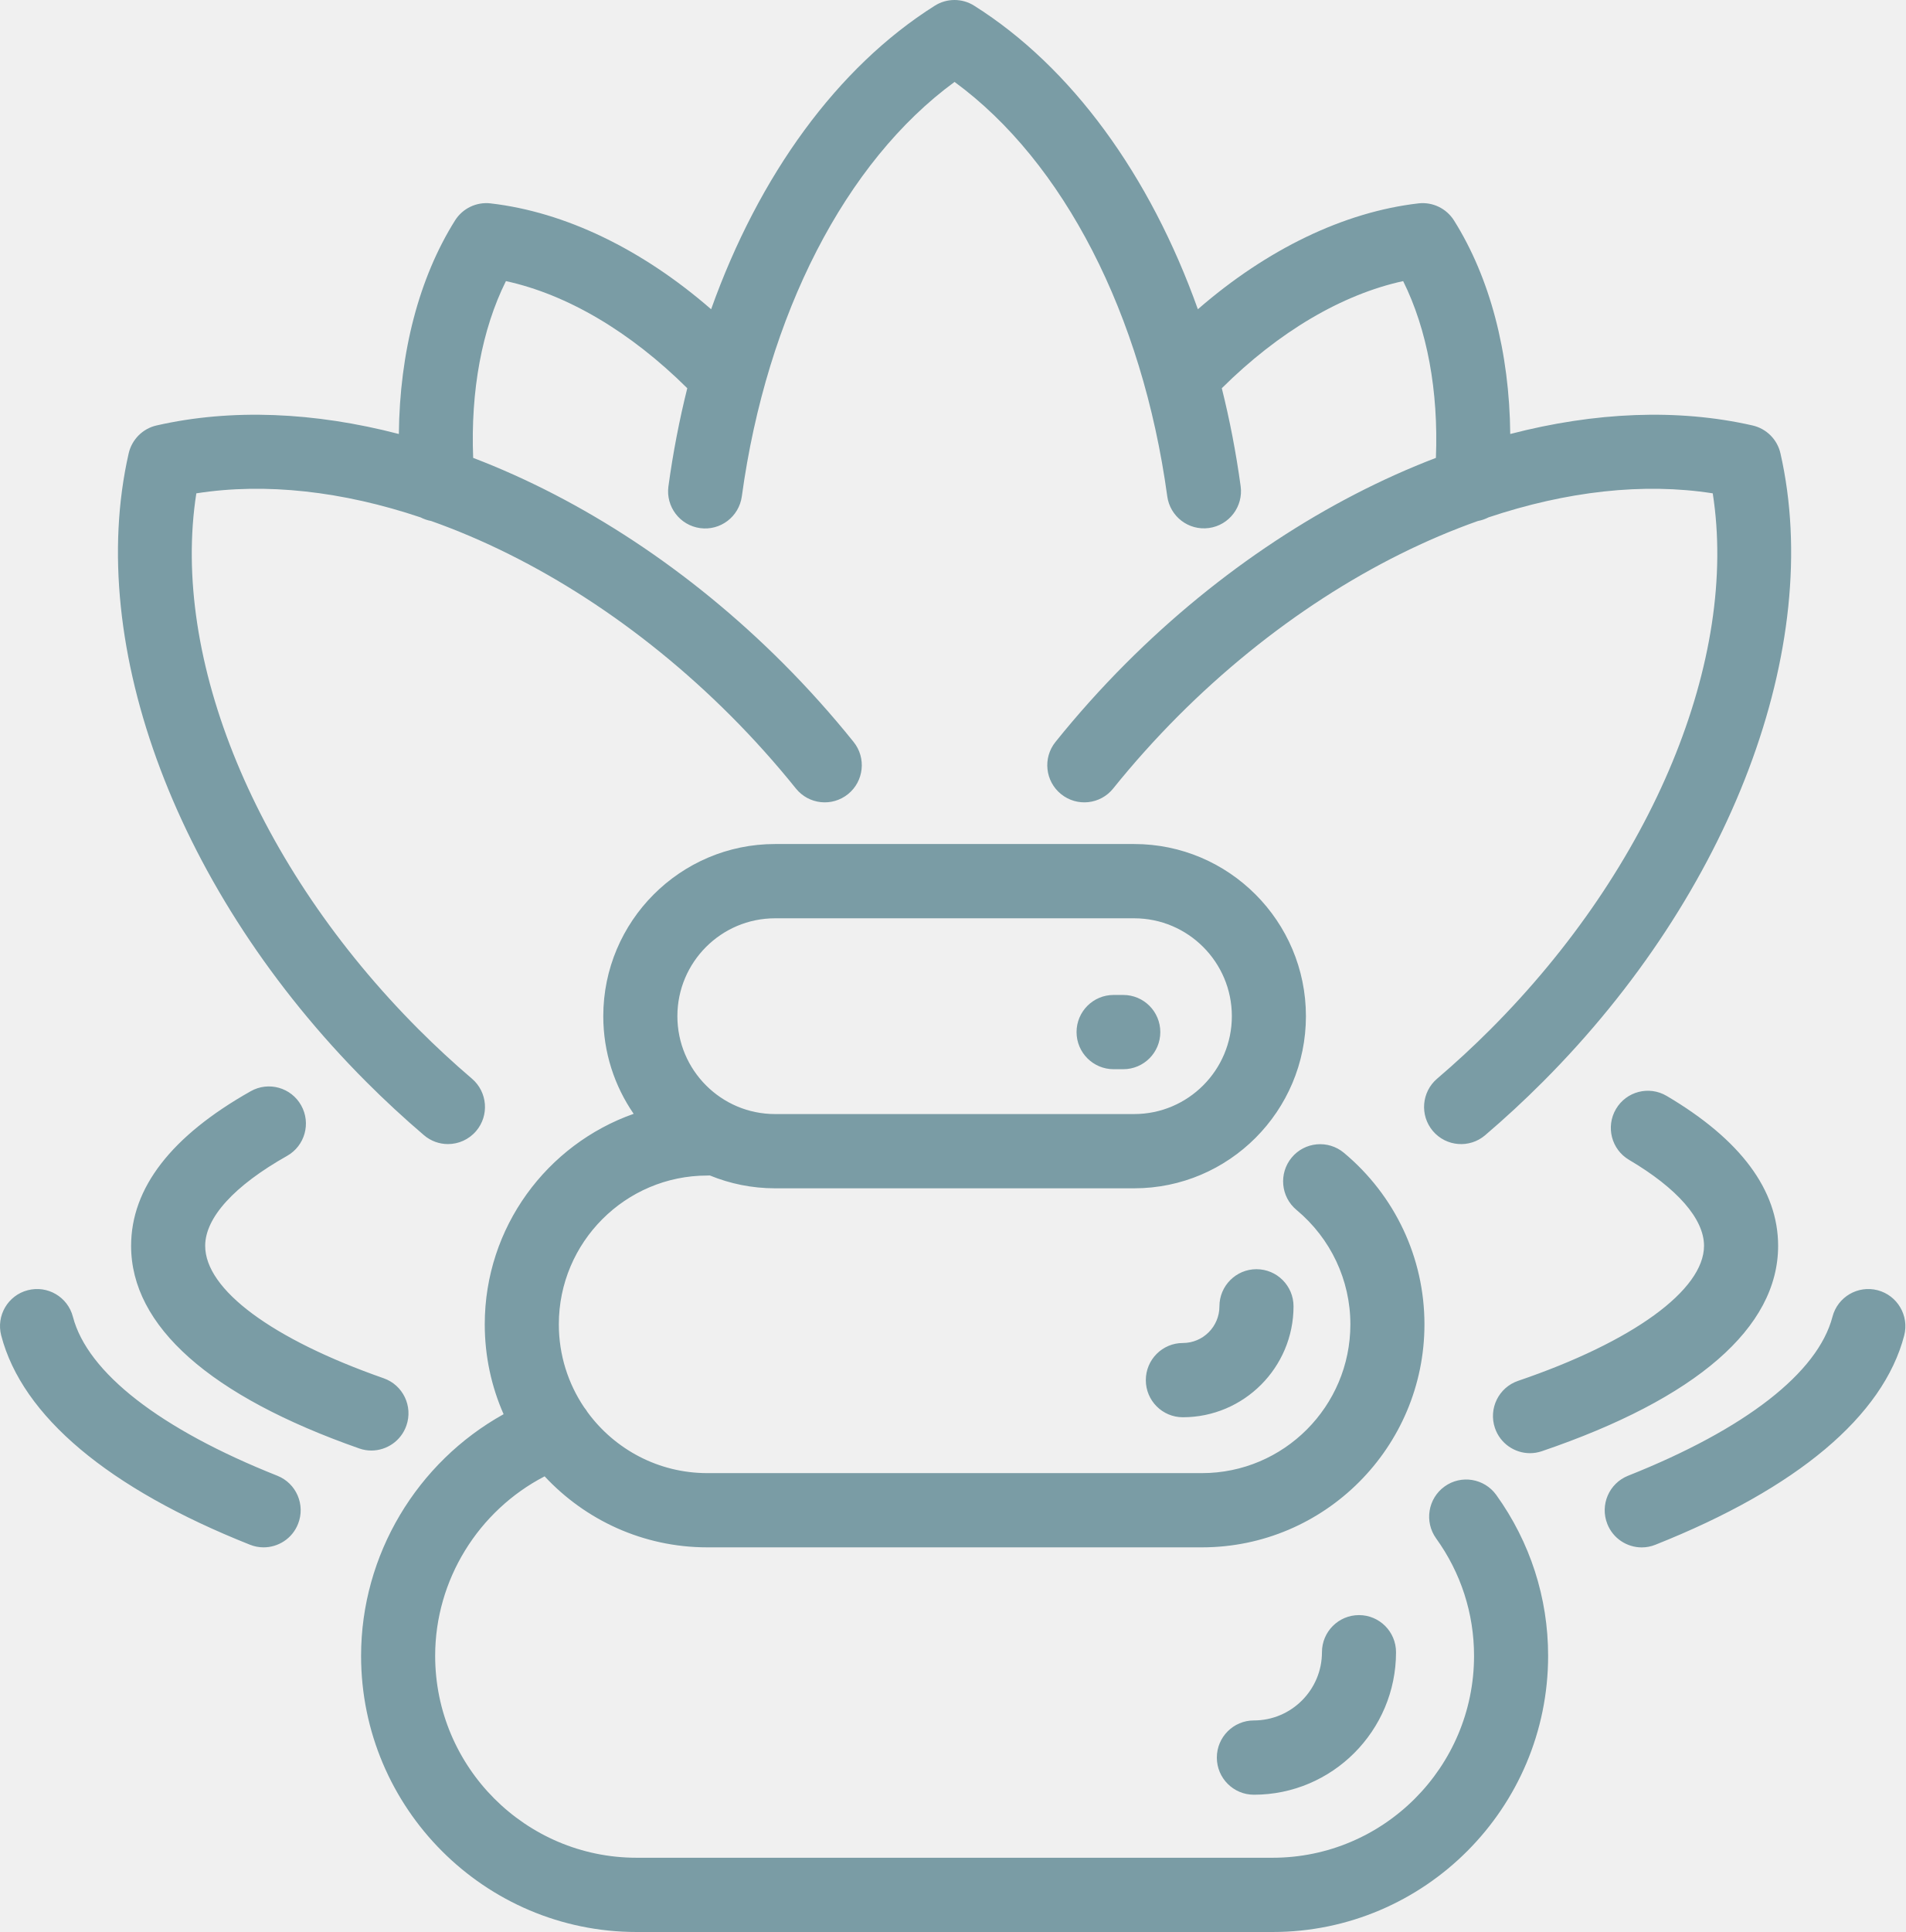
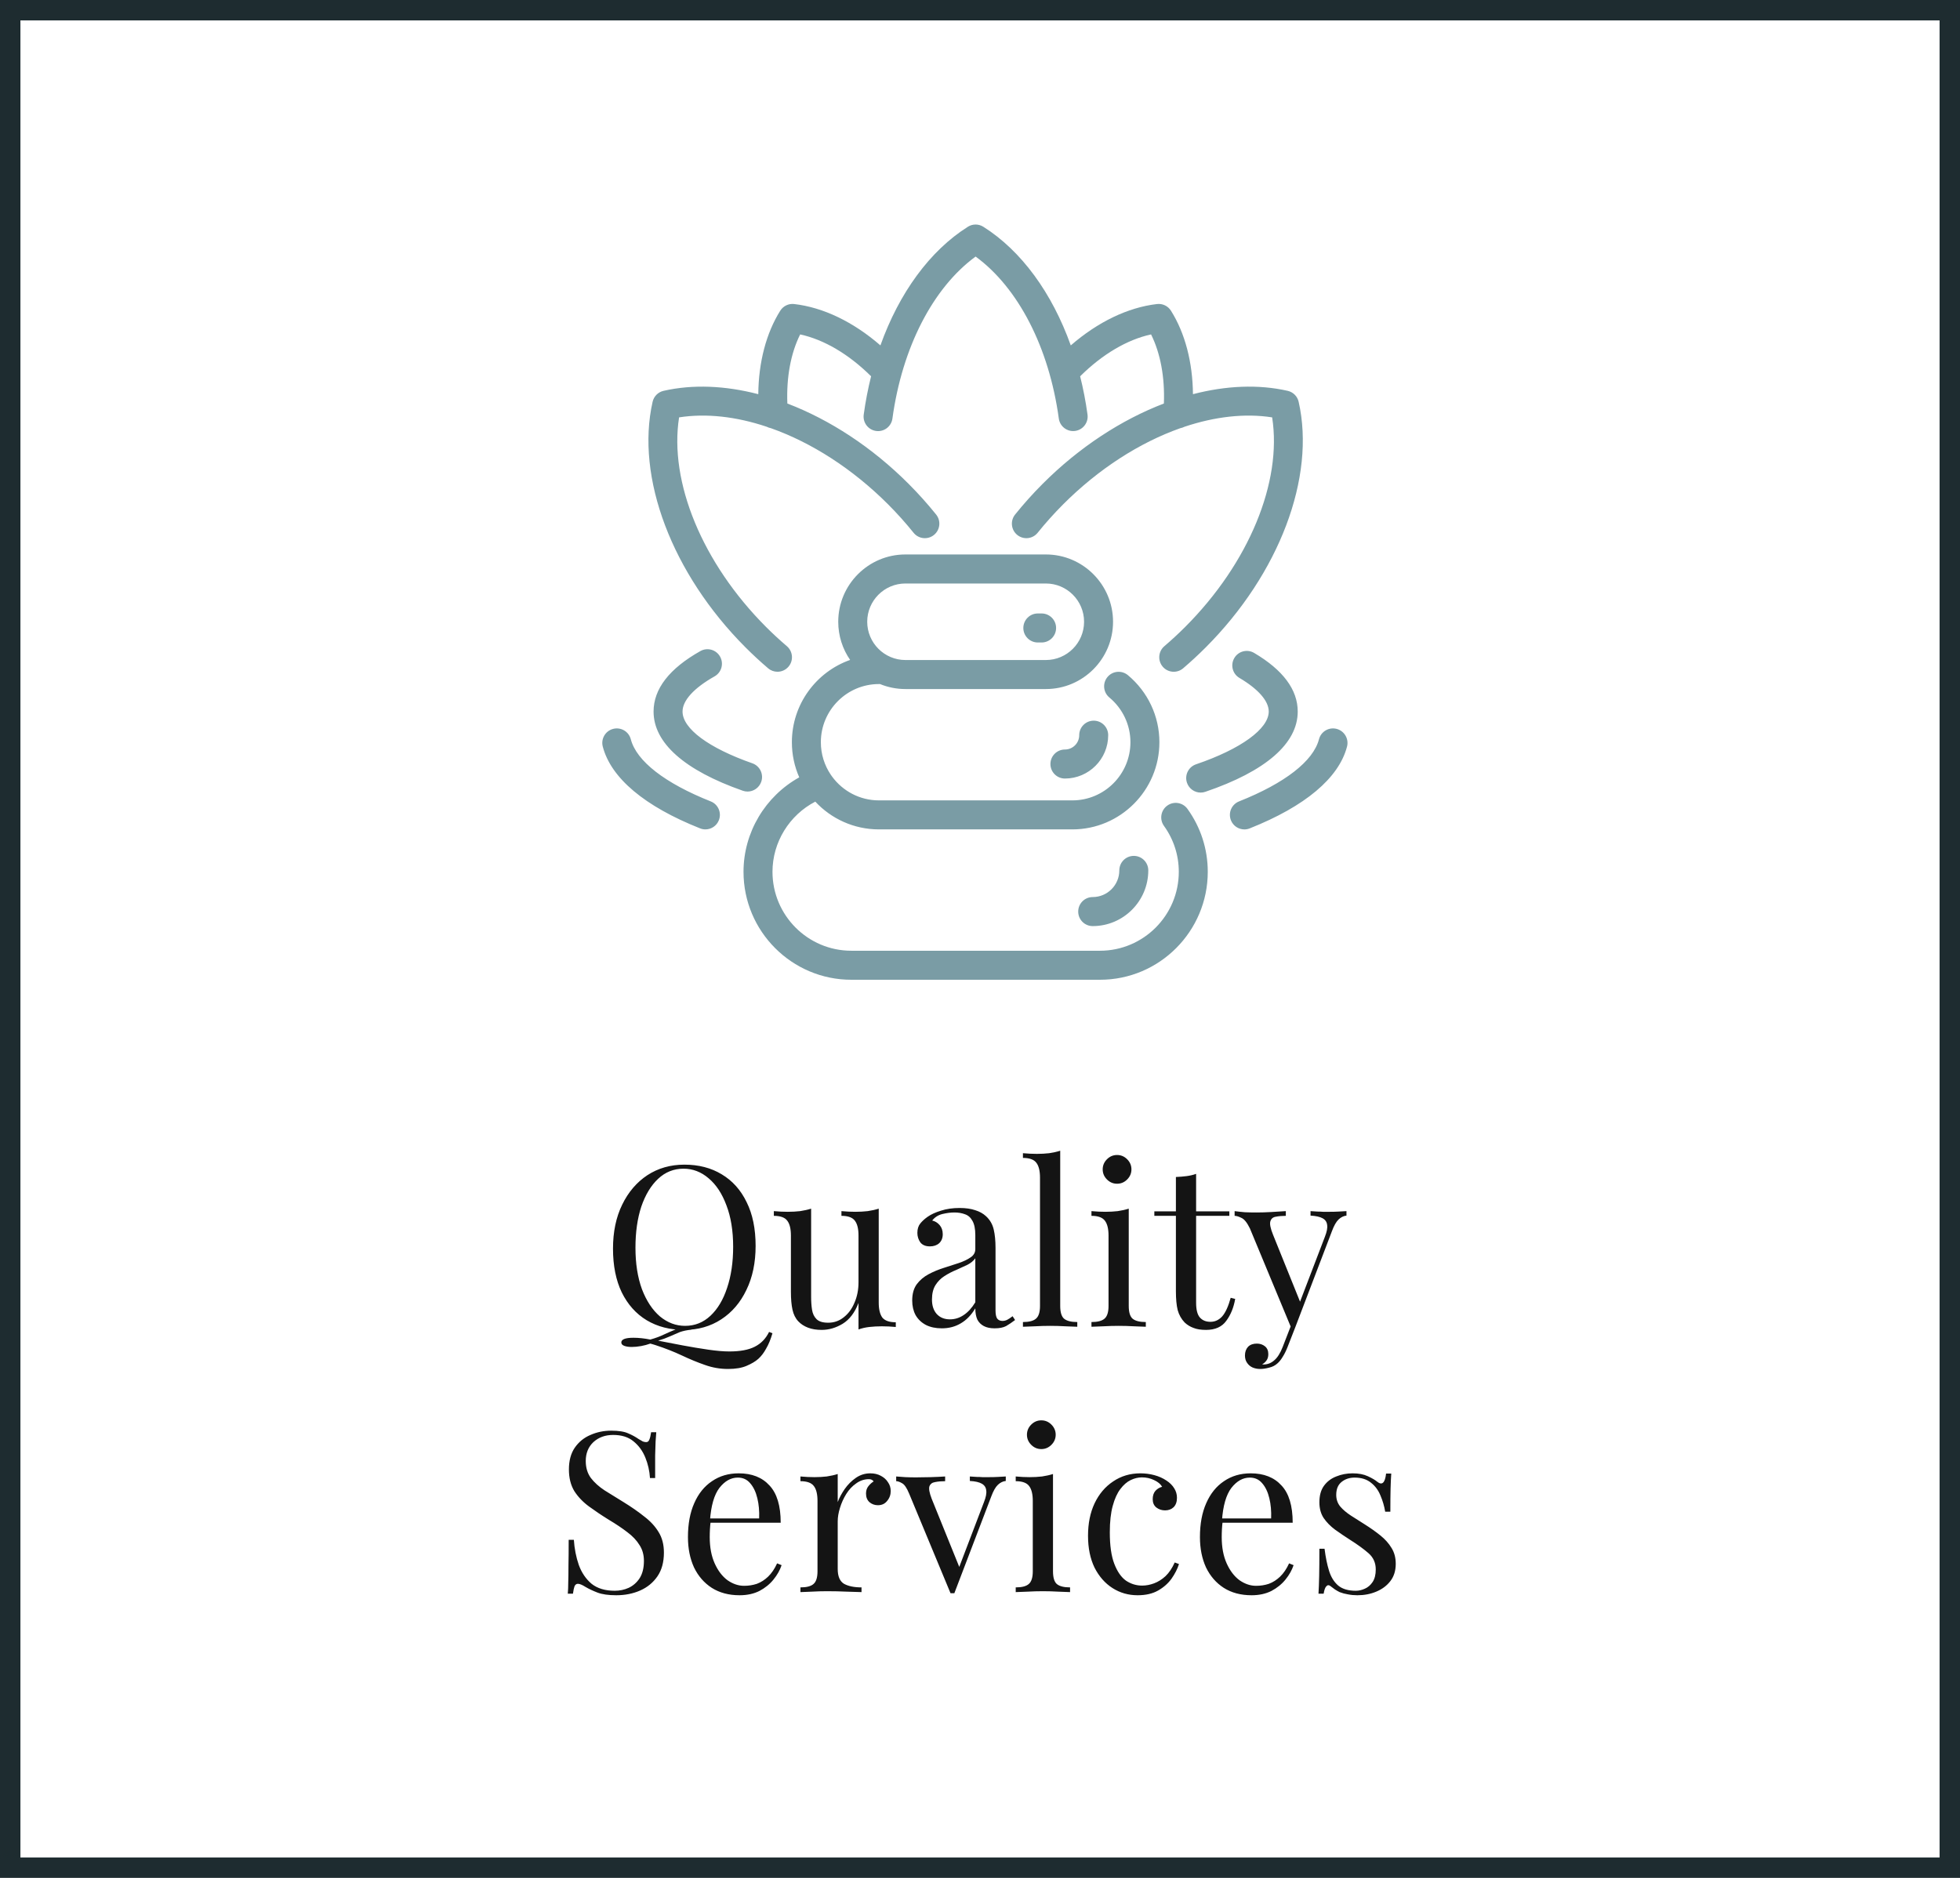
- <svg xmlns="http://www.w3.org/2000/svg" width="73" height="74" viewBox="0 0 73 74" fill="none">
-   <path d="M11.419 58.369C11.2 58.927 10.665 59.267 10.1 59.267C9.926 59.267 9.748 59.235 9.576 59.166C4.146 57.009 0.852 54.238 0.047 51.154C-0.152 50.395 0.302 49.616 1.061 49.419C1.821 49.221 2.596 49.675 2.793 50.435C3.352 52.576 6.133 54.739 10.625 56.524C11.352 56.812 11.709 57.639 11.419 58.369ZM16.243 43.481C16.511 43.709 16.837 43.821 17.162 43.821C17.563 43.821 17.962 43.65 18.242 43.321C18.751 42.724 18.678 41.826 18.082 41.316C17.378 40.715 16.69 40.079 16.035 39.423C9.798 33.173 6.532 25.228 7.522 18.896C10.183 18.479 13.128 18.816 16.111 19.816C16.238 19.881 16.376 19.929 16.52 19.956C20.491 21.364 24.515 23.929 28.006 27.427C28.884 28.307 29.721 29.242 30.493 30.202C30.984 30.814 31.878 30.91 32.489 30.417C33.099 29.925 33.195 29.029 32.703 28.418C31.868 27.378 30.963 26.368 30.012 25.415C26.425 21.821 22.288 19.128 18.128 17.538C18.027 14.966 18.462 12.618 19.383 10.767C21.726 11.277 24.151 12.707 26.331 14.87C26.028 16.084 25.785 17.339 25.609 18.626C25.503 19.405 26.046 20.121 26.823 20.228C27.6 20.334 28.314 19.791 28.421 19.012C29.375 12.044 32.395 6.193 36.571 3.138C40.746 6.193 43.766 12.042 44.72 19.008C44.826 19.787 45.541 20.331 46.318 20.224C47.095 20.118 47.638 19.399 47.532 18.623C47.356 17.336 47.113 16.082 46.81 14.87C48.99 12.707 51.417 11.277 53.758 10.767C54.677 12.618 55.114 14.966 55.013 17.538C50.852 19.129 46.716 21.822 43.129 25.415C42.178 26.368 41.273 27.378 40.438 28.418C39.946 29.029 40.042 29.925 40.652 30.417C41.263 30.91 42.157 30.814 42.648 30.202C43.42 29.242 44.257 28.309 45.135 27.427C48.626 23.929 52.648 21.362 56.62 19.956C56.765 19.929 56.904 19.881 57.029 19.816C60.013 18.818 62.958 18.479 65.619 18.896C66.609 25.23 63.343 33.175 57.106 39.423C56.451 40.079 55.763 40.715 55.059 41.316C54.462 41.825 54.39 42.722 54.897 43.321C55.404 43.919 56.3 43.992 56.898 43.483C57.659 42.834 58.404 42.145 59.112 41.435C66.321 34.213 69.892 24.764 68.214 17.368C68.094 16.834 67.678 16.418 67.144 16.296C64.276 15.642 61.099 15.782 57.861 16.623C57.831 13.491 57.086 10.639 55.706 8.444C55.415 7.982 54.885 7.727 54.342 7.79C51.491 8.12 48.543 9.542 45.893 11.845C44.06 6.712 41.057 2.572 37.324 0.219C36.863 -0.073 36.274 -0.073 35.813 0.219C32.081 2.572 29.077 6.712 27.245 11.845C24.595 9.542 21.65 8.12 18.796 7.79C18.253 7.727 17.724 7.982 17.433 8.444C16.055 10.639 15.312 13.491 15.281 16.623C12.046 15.782 8.867 15.642 5.998 16.296C5.466 16.417 5.051 16.834 4.929 17.368C3.249 24.764 6.821 34.211 14.031 41.435C14.737 42.143 15.482 42.831 16.243 43.481ZM15.57 54.602C15.829 53.861 15.439 53.05 14.7 52.791C10.417 51.291 7.861 49.394 7.861 47.719C7.861 46.637 8.975 45.414 10.997 44.274C11.68 43.89 11.923 43.023 11.538 42.338C11.155 41.654 10.289 41.41 9.606 41.796C6.564 43.51 5.023 45.502 5.023 47.721C5.023 50.793 8.045 53.474 13.763 55.479C13.917 55.534 14.075 55.559 14.231 55.559C14.818 55.557 15.367 55.189 15.57 54.602ZM58.161 52.89C57.42 53.143 57.022 53.95 57.274 54.695C57.475 55.287 58.026 55.66 58.617 55.66C58.768 55.66 58.922 55.635 59.073 55.584C64.993 53.569 68.124 50.85 68.124 47.719C68.124 45.581 66.687 43.648 63.854 41.976C63.178 41.577 62.309 41.801 61.911 42.479C61.514 43.156 61.737 44.027 62.413 44.425C64.265 45.519 65.285 46.688 65.285 47.717C65.284 49.413 62.555 51.395 58.161 52.89ZM50.647 63.284C50.647 64.724 49.478 65.897 48.039 65.897C47.255 65.897 46.62 66.534 46.62 67.32C46.62 68.105 47.255 68.742 48.039 68.742C51.042 68.742 53.485 66.294 53.485 63.284C53.485 62.499 52.85 61.862 52.066 61.862C51.282 61.862 50.647 62.499 50.647 63.284ZM71.938 49.419C71.18 49.221 70.403 49.675 70.206 50.435C69.647 52.578 66.868 54.739 62.376 56.524C61.647 56.814 61.291 57.64 61.58 58.371C61.8 58.929 62.335 59.269 62.899 59.269C63.073 59.269 63.251 59.237 63.423 59.167C68.853 57.009 72.149 54.238 72.954 51.154C73.151 50.395 72.695 49.618 71.938 49.419ZM46.719 50.035C46.719 50.811 46.091 51.44 45.318 51.44C44.534 51.44 43.899 52.076 43.899 52.862C43.899 53.648 44.534 54.284 45.318 54.284C47.656 54.284 49.558 52.378 49.558 50.035C49.558 49.25 48.922 48.613 48.138 48.613C47.354 48.613 46.719 49.252 46.719 50.035ZM42.664 40.953H43.035C43.819 40.953 44.454 40.317 44.454 39.531C44.454 38.746 43.819 38.109 43.035 38.109H42.664C41.88 38.109 41.245 38.746 41.245 39.531C41.245 40.317 41.882 40.953 42.664 40.953ZM57.324 57.258C58.624 59.066 59.312 61.197 59.312 63.421C59.312 69.254 54.578 74 48.756 74H24.391C18.57 74 13.834 69.255 13.834 63.423C13.834 59.553 15.973 56.012 19.294 54.167C18.829 53.114 18.572 51.948 18.572 50.725C18.572 47.005 20.958 43.831 24.277 42.662C23.544 41.599 23.113 40.31 23.113 38.922C23.113 35.286 26.065 32.328 29.693 32.328H43.453C47.081 32.328 50.033 35.286 50.033 38.922C50.033 42.557 47.081 45.515 43.453 45.515H29.693C28.809 45.515 27.967 45.339 27.195 45.023C27.163 45.024 27.13 45.026 27.098 45.026C23.961 45.026 21.41 47.582 21.41 50.725C21.41 51.9 21.767 52.995 22.379 53.904C22.427 53.962 22.471 54.025 22.51 54.09C23.546 55.504 25.217 56.424 27.098 56.424H46.049C49.185 56.424 51.736 53.868 51.736 50.725C51.736 49.033 50.984 47.435 49.671 46.342C49.068 45.84 48.986 44.943 49.487 44.338C49.987 43.734 50.883 43.652 51.486 44.153C53.448 45.789 54.574 48.183 54.574 50.724C54.574 55.434 50.75 59.267 46.049 59.267H27.098C24.641 59.267 22.423 58.22 20.866 56.547C18.324 57.864 16.672 60.517 16.672 63.421C16.672 67.686 20.135 71.156 24.391 71.156H48.756C53.011 71.156 56.474 67.686 56.474 63.423C56.474 61.8 55.972 60.245 55.021 58.924C54.564 58.287 54.707 57.398 55.342 56.938C55.977 56.478 56.864 56.622 57.324 57.258ZM25.952 38.922C25.952 40.989 27.63 42.671 29.693 42.671H43.453C45.517 42.671 47.195 40.989 47.195 38.922C47.195 36.854 45.517 35.173 43.453 35.173H29.693C27.63 35.173 25.952 36.854 25.952 38.922Z" fill="#7A9CA5" />
+ <svg xmlns="http://www.w3.org/2000/svg" width="192" height="184" viewBox="0 0 192 184" fill="none">
+   <path d="M1 1H191V183H1V1Z" fill="white" stroke="#1E2C30" stroke-width="2" />
+   <path d="M75.339 130.506L75.669 130.638C75.493 131.239 75.287 131.738 75.053 132.134C74.833 132.545 74.576 132.882 74.283 133.146C74.004 133.395 73.623 133.623 73.139 133.828C72.669 134.033 72.061 134.136 71.313 134.136C70.535 134.136 69.78 134.004 69.047 133.74C68.328 133.491 67.58 133.183 66.803 132.816C66.025 132.449 65.168 132.112 64.229 131.804C64.126 131.775 64.031 131.745 63.943 131.716C63.855 131.687 63.774 131.665 63.701 131.65C63.422 131.753 63.121 131.833 62.799 131.892C62.476 131.951 62.168 131.98 61.875 131.98C61.581 131.98 61.34 131.943 61.149 131.87C60.958 131.797 60.863 131.687 60.863 131.54C60.863 131.232 61.259 131.078 62.051 131.078C62.564 131.078 63.114 131.137 63.701 131.254C64.229 131.107 64.683 130.939 65.065 130.748C65.446 130.572 65.835 130.403 66.231 130.242C66.641 130.081 67.133 129.978 67.705 129.934L67.727 130.286C67.287 130.33 66.906 130.411 66.583 130.528C66.26 130.66 65.938 130.799 65.615 130.946C65.292 131.093 64.911 131.232 64.471 131.364C65.204 131.511 66.004 131.665 66.869 131.826C67.734 131.987 68.57 132.127 69.377 132.244C70.183 132.361 70.873 132.42 71.445 132.42C72.501 132.42 73.329 132.266 73.931 131.958C74.547 131.65 75.016 131.166 75.339 130.506ZM67.045 114.116C68.438 114.116 69.656 114.431 70.697 115.062C71.753 115.693 72.567 116.602 73.139 117.79C73.725 118.963 74.019 120.393 74.019 122.08C74.019 123.723 73.718 125.16 73.117 126.392C72.53 127.624 71.709 128.585 70.653 129.274C69.597 129.963 68.387 130.308 67.023 130.308C65.629 130.308 64.405 129.993 63.349 129.362C62.307 128.731 61.493 127.822 60.907 126.634C60.335 125.446 60.049 124.016 60.049 122.344C60.049 120.701 60.349 119.264 60.951 118.032C61.552 116.8 62.373 115.839 63.415 115.15C64.471 114.461 65.681 114.116 67.045 114.116ZM66.957 114.512C66.004 114.512 65.175 114.842 64.471 115.502C63.767 116.162 63.217 117.071 62.821 118.23C62.44 119.389 62.249 120.731 62.249 122.256C62.249 123.811 62.462 125.167 62.887 126.326C63.327 127.47 63.913 128.357 64.647 128.988C65.395 129.604 66.216 129.912 67.111 129.912C68.064 129.912 68.893 129.582 69.597 128.922C70.301 128.262 70.844 127.353 71.225 126.194C71.621 125.021 71.819 123.679 71.819 122.168C71.819 120.599 71.599 119.242 71.159 118.098C70.734 116.954 70.154 116.074 69.421 115.458C68.688 114.827 67.866 114.512 66.957 114.512ZM86.079 118.428V127.624C86.079 128.284 86.197 128.775 86.431 129.098C86.681 129.406 87.121 129.56 87.751 129.56V130.022C87.297 129.978 86.842 129.956 86.387 129.956C85.962 129.956 85.551 129.978 85.155 130.022C84.774 130.066 84.422 130.147 84.099 130.264V127.668C83.733 128.621 83.212 129.303 82.537 129.714C81.877 130.11 81.195 130.308 80.491 130.308C79.978 130.308 79.531 130.235 79.149 130.088C78.768 129.941 78.453 129.736 78.203 129.472C77.925 129.179 77.734 128.797 77.631 128.328C77.529 127.859 77.477 127.279 77.477 126.59V121.068C77.477 120.408 77.36 119.924 77.125 119.616C76.891 119.293 76.451 119.132 75.805 119.132V118.67C76.275 118.714 76.729 118.736 77.169 118.736C77.595 118.736 77.998 118.714 78.379 118.67C78.775 118.611 79.135 118.531 79.457 118.428V127.074C79.457 127.529 79.487 127.947 79.545 128.328C79.604 128.709 79.751 129.017 79.985 129.252C80.22 129.487 80.601 129.604 81.129 129.604C81.701 129.604 82.207 129.428 82.647 129.076C83.102 128.724 83.454 128.247 83.703 127.646C83.967 127.045 84.099 126.37 84.099 125.622V121.068C84.099 120.408 83.982 119.924 83.747 119.616C83.513 119.293 83.073 119.132 82.427 119.132V118.67C82.897 118.714 83.351 118.736 83.791 118.736C84.217 118.736 84.62 118.714 85.001 118.67C85.397 118.611 85.757 118.531 86.079 118.428ZM92.263 130.154C91.661 130.154 91.141 130.044 90.701 129.824C90.261 129.589 89.923 129.267 89.689 128.856C89.469 128.445 89.359 127.969 89.359 127.426C89.359 126.781 89.505 126.253 89.799 125.842C90.107 125.431 90.495 125.101 90.965 124.852C91.434 124.603 91.925 124.397 92.439 124.236C92.967 124.06 93.465 123.899 93.935 123.752C94.404 123.591 94.785 123.407 95.079 123.202C95.387 122.997 95.541 122.725 95.541 122.388V121.024C95.541 120.408 95.445 119.939 95.255 119.616C95.079 119.293 94.837 119.081 94.529 118.978C94.221 118.861 93.876 118.802 93.495 118.802C93.128 118.802 92.732 118.853 92.307 118.956C91.896 119.059 91.566 119.271 91.317 119.594C91.595 119.653 91.837 119.799 92.043 120.034C92.248 120.269 92.351 120.569 92.351 120.936C92.351 121.303 92.233 121.596 91.999 121.816C91.764 122.021 91.463 122.124 91.097 122.124C90.671 122.124 90.356 121.992 90.151 121.728C89.96 121.449 89.865 121.141 89.865 120.804C89.865 120.423 89.96 120.115 90.151 119.88C90.341 119.645 90.583 119.425 90.877 119.22C91.214 118.985 91.647 118.787 92.175 118.626C92.717 118.45 93.326 118.362 94.001 118.362C94.602 118.362 95.115 118.435 95.541 118.582C95.966 118.714 96.318 118.912 96.597 119.176C96.978 119.528 97.227 119.961 97.345 120.474C97.462 120.973 97.521 121.574 97.521 122.278V128.394C97.521 128.761 97.572 129.025 97.675 129.186C97.792 129.347 97.968 129.428 98.203 129.428C98.364 129.428 98.518 129.391 98.665 129.318C98.811 129.245 98.987 129.127 99.193 128.966L99.435 129.34C99.127 129.575 98.833 129.773 98.555 129.934C98.276 130.081 97.902 130.154 97.433 130.154C97.007 130.154 96.655 130.081 96.377 129.934C96.098 129.787 95.885 129.575 95.739 129.296C95.607 129.003 95.541 128.636 95.541 128.196C95.145 128.856 94.668 129.347 94.111 129.67C93.568 129.993 92.952 130.154 92.263 130.154ZM93.055 129.274C93.539 129.274 93.986 129.135 94.397 128.856C94.822 128.577 95.203 128.159 95.541 127.602V123.29C95.365 123.539 95.108 123.752 94.771 123.928C94.433 124.089 94.067 124.258 93.671 124.434C93.275 124.595 92.893 124.793 92.527 125.028C92.175 125.248 91.881 125.541 91.647 125.908C91.412 126.275 91.295 126.751 91.295 127.338C91.295 127.925 91.449 128.394 91.757 128.746C92.079 129.098 92.512 129.274 93.055 129.274ZM103.858 112.752V127.954C103.858 128.57 103.982 128.988 104.232 129.208C104.496 129.428 104.928 129.538 105.53 129.538V130C105.28 129.985 104.899 129.971 104.386 129.956C103.887 129.927 103.381 129.912 102.868 129.912C102.369 129.912 101.863 129.927 101.35 129.956C100.836 129.971 100.455 129.985 100.206 130V129.538C100.807 129.538 101.232 129.428 101.482 129.208C101.746 128.988 101.878 128.57 101.878 127.954V115.392C101.878 114.732 101.76 114.248 101.526 113.94C101.291 113.617 100.851 113.456 100.206 113.456V112.994C100.675 113.038 101.13 113.06 101.57 113.06C101.995 113.06 102.398 113.038 102.78 112.994C103.176 112.935 103.535 112.855 103.858 112.752ZM109.427 113.17C109.808 113.17 110.138 113.309 110.417 113.588C110.695 113.867 110.835 114.197 110.835 114.578C110.835 114.959 110.695 115.289 110.417 115.568C110.138 115.847 109.808 115.986 109.427 115.986C109.045 115.986 108.715 115.847 108.437 115.568C108.158 115.289 108.019 114.959 108.019 114.578C108.019 114.197 108.158 113.867 108.437 113.588C108.715 113.309 109.045 113.17 109.427 113.17ZM110.571 118.428V127.954C110.571 128.57 110.695 128.988 110.945 129.208C111.209 129.428 111.641 129.538 112.243 129.538V130C111.993 129.985 111.612 129.971 111.099 129.956C110.6 129.927 110.094 129.912 109.581 129.912C109.082 129.912 108.576 129.927 108.063 129.956C107.549 129.971 107.168 129.985 106.919 130V129.538C107.52 129.538 107.945 129.428 108.195 129.208C108.459 128.988 108.591 128.57 108.591 127.954V121.068C108.591 120.408 108.473 119.924 108.239 119.616C108.004 119.293 107.564 119.132 106.919 119.132V118.67C107.388 118.714 107.843 118.736 108.283 118.736C108.708 118.736 109.111 118.714 109.493 118.67C109.889 118.611 110.248 118.531 110.571 118.428ZM117.17 115.018V118.692H120.426V119.132H117.17V127.646C117.17 128.335 117.295 128.819 117.544 129.098C117.793 129.377 118.138 129.516 118.578 129.516C119.018 129.516 119.399 129.34 119.722 128.988C120.045 128.621 120.323 128.013 120.558 127.162L120.998 127.272C120.851 128.123 120.558 128.841 120.118 129.428C119.693 130.015 119.033 130.308 118.138 130.308C117.639 130.308 117.229 130.242 116.906 130.11C116.583 129.993 116.297 129.817 116.048 129.582C115.725 129.245 115.498 128.841 115.366 128.372C115.249 127.903 115.19 127.279 115.19 126.502V119.132H113.078V118.692H115.19V115.326C115.557 115.311 115.909 115.282 116.246 115.238C116.583 115.194 116.891 115.121 117.17 115.018ZM131.899 118.67V119.11C131.621 119.139 131.364 119.264 131.129 119.484C130.895 119.704 130.675 120.093 130.469 120.65L126.861 130.11H126.487L122.439 120.364C122.161 119.792 121.882 119.447 121.603 119.33C121.339 119.198 121.119 119.132 120.943 119.132V118.67C121.266 118.714 121.603 118.751 121.955 118.78C122.307 118.795 122.689 118.802 123.099 118.802C123.554 118.802 124.031 118.787 124.529 118.758C125.043 118.729 125.519 118.699 125.959 118.67V119.132C125.593 119.132 125.263 119.161 124.969 119.22C124.691 119.264 124.515 119.418 124.441 119.682C124.368 119.931 124.456 120.364 124.705 120.98L127.411 127.69L127.279 127.734L129.787 121.178C129.978 120.694 130.051 120.313 130.007 120.034C129.978 119.741 129.831 119.521 129.567 119.374C129.303 119.227 128.907 119.139 128.379 119.11V118.67C128.643 118.685 128.871 118.699 129.061 118.714C129.252 118.714 129.435 118.721 129.611 118.736C129.802 118.736 130.007 118.736 130.227 118.736C130.565 118.736 130.865 118.729 131.129 118.714C131.408 118.699 131.665 118.685 131.899 118.67ZM126.861 130.11L126.113 132.024C125.967 132.391 125.813 132.699 125.651 132.948C125.505 133.197 125.343 133.403 125.167 133.564C124.933 133.784 124.654 133.931 124.331 134.004C124.009 134.092 123.715 134.136 123.451 134.136C123.173 134.136 122.916 134.085 122.681 133.982C122.461 133.879 122.285 133.725 122.153 133.52C122.021 133.329 121.955 133.095 121.955 132.816C121.955 132.464 122.058 132.178 122.263 131.958C122.469 131.753 122.755 131.65 123.121 131.65C123.429 131.65 123.693 131.738 123.913 131.914C124.133 132.09 124.243 132.347 124.243 132.684C124.243 132.933 124.185 133.139 124.067 133.3C123.95 133.461 123.811 133.586 123.649 133.674C123.679 133.689 123.701 133.696 123.715 133.696C123.745 133.696 123.767 133.696 123.781 133.696C124.177 133.696 124.529 133.557 124.837 133.278C125.145 133.014 125.417 132.581 125.651 131.98L126.443 129.934L126.861 130.11Z" fill="#141414" />
+   <g clip-path="url(#clip0_1_93)">
+     <path d="M70.419 80.369C70.2 80.927 69.665 81.267 69.1 81.267C68.926 81.267 68.748 81.235 68.576 81.165C63.146 79.009 59.852 76.238 59.047 73.154C58.848 72.395 59.302 71.616 60.061 71.419C60.821 71.221 61.596 71.675 61.793 72.436C62.352 74.576 65.133 76.739 69.625 78.524C70.352 78.812 70.709 79.638 70.419 80.369ZM75.243 65.481C75.511 65.709 75.837 65.821 76.162 65.821C76.563 65.821 76.962 65.65 77.242 65.321C77.751 64.724 77.678 63.826 77.082 63.316C76.378 62.715 75.69 62.079 75.035 61.423C68.798 55.173 65.532 47.228 66.522 40.896C69.183 40.479 72.128 40.816 75.112 41.816C75.237 41.881 75.376 41.929 75.519 41.956C79.491 43.364 83.515 45.929 87.006 49.427C87.884 50.307 88.721 51.242 89.493 52.202C89.984 52.814 90.878 52.91 91.489 52.417C92.099 51.925 92.195 51.029 91.703 50.417C90.868 49.378 89.963 48.368 89.012 47.415C85.425 43.821 81.288 41.127 77.129 39.538C77.027 36.966 77.462 34.618 78.383 32.767C80.726 33.277 83.151 34.707 85.331 36.87C85.028 38.084 84.785 39.339 84.609 40.626C84.503 41.405 85.046 42.121 85.823 42.228C86.6 42.334 87.314 41.791 87.421 41.012C88.375 34.044 91.395 28.193 95.57 25.138C99.746 28.193 102.766 34.042 103.72 41.008C103.826 41.787 104.541 42.331 105.318 42.224C106.095 42.118 106.638 41.4 106.532 40.623C106.356 39.336 106.113 38.082 105.81 36.87C107.99 34.707 110.417 33.277 112.758 32.767C113.677 34.618 114.114 36.966 114.013 39.538C109.853 41.129 105.716 43.822 102.129 47.415C101.178 48.368 100.273 49.378 99.438 50.417C98.946 51.029 99.042 51.925 99.652 52.417C100.263 52.91 101.157 52.814 101.648 52.202C102.42 51.242 103.257 50.309 104.135 49.427C107.626 45.929 111.648 43.362 115.62 41.956C115.765 41.929 115.903 41.881 116.029 41.816C119.013 40.818 121.958 40.479 124.619 40.896C125.609 47.23 122.343 55.175 116.106 61.423C115.451 62.079 114.763 62.715 114.059 63.316C113.463 63.825 113.39 64.722 113.897 65.321C114.404 65.919 115.3 65.992 115.898 65.483C116.659 64.834 117.404 64.144 118.112 63.435C125.321 56.213 128.892 46.764 127.214 39.368C127.094 38.834 126.678 38.418 126.145 38.296C123.276 37.642 120.099 37.782 116.861 38.623C116.831 35.491 116.086 32.639 114.706 30.444C114.415 29.982 113.885 29.727 113.342 29.79C110.491 30.12 107.543 31.542 104.893 33.844C103.06 28.712 100.057 24.572 96.324 22.219C95.863 21.927 95.274 21.927 94.813 22.219C91.081 24.572 88.077 28.712 86.245 33.844C83.595 31.542 80.65 30.12 77.796 29.79C77.253 29.727 76.724 29.982 76.433 30.444C75.055 32.639 74.311 35.491 74.281 38.623C71.046 37.782 67.867 37.642 64.998 38.296C64.466 38.417 64.051 38.834 63.929 39.368C62.249 46.764 65.821 56.211 73.031 63.435C73.737 64.143 74.482 64.831 75.243 65.481ZM74.57 76.602C74.829 75.861 74.439 75.05 73.7 74.791C69.417 73.29 66.861 71.394 66.861 69.719C66.861 68.637 67.975 67.414 69.997 66.274C70.68 65.89 70.923 65.023 70.538 64.338C70.155 63.654 69.289 63.41 68.606 63.796C65.564 65.51 64.023 67.502 64.023 69.721C64.023 72.793 67.045 75.474 72.763 77.479C72.917 77.534 73.075 77.559 73.231 77.559C73.818 77.557 74.367 77.189 74.57 76.602ZM117.161 74.89C116.42 75.143 116.022 75.95 116.274 76.695C116.475 77.287 117.026 77.66 117.617 77.66C117.768 77.66 117.922 77.635 118.073 77.584C123.993 75.57 127.124 72.85 127.124 69.719C127.124 67.581 125.687 65.648 122.854 63.976C122.178 63.577 121.309 63.801 120.911 64.479C120.514 65.156 120.737 66.027 121.413 66.425C123.265 67.519 124.285 68.688 124.285 69.717C124.284 71.413 121.555 73.395 117.161 74.89ZM109.647 85.284C109.647 86.724 108.478 87.897 107.039 87.897C106.255 87.897 105.62 88.534 105.62 89.32C105.62 90.105 106.255 90.742 107.039 90.742C110.042 90.742 112.485 88.294 112.485 85.284C112.485 84.499 111.85 83.862 111.066 83.862C110.282 83.862 109.647 84.499 109.647 85.284ZM130.938 71.419C130.18 71.221 129.403 71.675 129.206 72.436C128.647 74.578 125.868 76.739 121.376 78.524C120.647 78.814 120.291 79.64 120.58 80.371C120.8 80.929 121.335 81.269 121.899 81.269C122.073 81.269 122.251 81.237 122.423 81.167C127.853 79.009 131.149 76.238 131.954 73.154C132.151 72.395 131.695 71.618 130.938 71.419ZM105.719 72.035C105.719 72.811 105.091 73.44 104.318 73.44C103.534 73.44 102.899 74.076 102.899 74.862C102.899 75.648 103.534 76.284 104.318 76.284C106.656 76.284 108.558 74.378 108.558 72.035C108.558 71.25 107.923 70.613 107.138 70.613C106.354 70.613 105.719 71.252 105.719 72.035ZM101.664 62.953H102.035C102.819 62.953 103.454 62.317 103.454 61.531C103.454 60.746 102.819 60.109 102.035 60.109H101.664C100.88 60.109 100.245 60.746 100.245 61.531C100.245 62.317 100.882 62.953 101.664 62.953ZM116.324 79.258C117.624 81.066 118.312 83.197 118.312 85.421C118.312 91.254 113.578 96 107.756 96H83.391C77.57 96 72.834 91.255 72.834 85.423C72.834 81.553 74.973 78.012 78.294 76.167C77.829 75.114 77.572 73.948 77.572 72.725C77.572 69.005 79.958 65.832 83.277 64.662C82.544 63.599 82.113 62.31 82.113 60.922C82.113 57.286 85.065 54.328 88.693 54.328H102.453C106.081 54.328 109.033 57.286 109.033 60.922C109.033 64.557 106.081 67.515 102.453 67.515H88.693C87.809 67.515 86.967 67.339 86.195 67.022C86.163 67.024 86.129 67.026 86.098 67.026C82.961 67.026 80.41 69.582 80.41 72.725C80.41 73.9 80.767 74.995 81.379 75.904C81.427 75.962 81.471 76.025 81.51 76.09C82.546 77.504 84.217 78.424 86.098 78.424H105.049C108.185 78.424 110.736 75.868 110.736 72.725C110.736 71.033 109.984 69.435 108.671 68.341C108.068 67.84 107.986 66.942 108.487 66.338C108.987 65.734 109.883 65.652 110.486 66.153C112.448 67.789 113.574 70.183 113.574 72.724C113.574 77.434 109.75 81.267 105.049 81.267H86.098C83.641 81.267 81.423 80.22 79.866 78.547C77.324 79.864 75.672 82.516 75.672 85.421C75.672 89.686 79.135 93.156 83.391 93.156H107.756C112.011 93.156 115.474 89.686 115.474 85.423C115.474 83.8 114.972 82.245 114.021 80.924C113.564 80.287 113.707 79.398 114.342 78.938C114.978 78.478 115.864 78.622 116.324 79.258ZM84.952 60.922C84.952 62.989 86.63 64.671 88.693 64.671H102.453C104.516 64.671 106.195 62.989 106.195 60.922C106.195 58.854 104.516 57.173 102.453 57.173H88.693C86.63 57.173 84.952 58.854 84.952 60.922Z" fill="#7A9CA5" />
+   </g>
+   <path d="M59.866 140.182C60.599 140.182 61.157 140.27 61.538 140.446C61.919 140.607 62.257 140.791 62.55 140.996C62.726 141.099 62.865 141.179 62.968 141.238C63.086 141.282 63.196 141.304 63.298 141.304C63.445 141.304 63.547 141.223 63.606 141.062C63.679 140.901 63.738 140.659 63.782 140.336H64.288C64.273 140.585 64.251 140.886 64.222 141.238C64.207 141.575 64.193 142.03 64.178 142.602C64.178 143.159 64.178 143.9 64.178 144.824H63.672C63.628 144.12 63.474 143.445 63.21 142.8C62.946 142.155 62.557 141.627 62.044 141.216C61.545 140.805 60.886 140.6 60.064 140.6C59.287 140.6 58.642 140.835 58.128 141.304C57.63 141.773 57.38 142.389 57.38 143.152C57.38 143.812 57.549 144.369 57.886 144.824C58.224 145.264 58.671 145.667 59.228 146.034C59.8 146.386 60.416 146.767 61.076 147.178C61.839 147.647 62.514 148.117 63.1 148.586C63.702 149.041 64.171 149.547 64.508 150.104C64.86 150.661 65.036 151.336 65.036 152.128C65.036 153.067 64.823 153.844 64.398 154.46C63.973 155.076 63.408 155.538 62.704 155.846C62 156.154 61.223 156.308 60.372 156.308C59.595 156.308 58.979 156.22 58.524 156.044C58.069 155.868 57.681 155.685 57.358 155.494C57.035 155.289 56.786 155.186 56.61 155.186C56.464 155.186 56.353 155.267 56.28 155.428C56.221 155.589 56.17 155.831 56.126 156.154H55.62C55.65 155.846 55.664 155.487 55.664 155.076C55.679 154.651 55.686 154.101 55.686 153.426C55.701 152.751 55.708 151.901 55.708 150.874H56.214C56.273 151.754 56.434 152.575 56.698 153.338C56.977 154.101 57.395 154.717 57.952 155.186C58.524 155.641 59.279 155.868 60.218 155.868C60.702 155.868 61.157 155.773 61.582 155.582C62.022 155.377 62.382 155.061 62.66 154.636C62.939 154.196 63.078 153.631 63.078 152.942C63.078 152.341 62.931 151.82 62.638 151.38C62.359 150.925 61.964 150.507 61.45 150.126C60.937 149.73 60.336 149.327 59.646 148.916C58.957 148.491 58.312 148.058 57.71 147.618C57.109 147.178 56.625 146.672 56.258 146.1C55.906 145.513 55.73 144.809 55.73 143.988C55.73 143.123 55.921 142.411 56.302 141.854C56.698 141.282 57.212 140.864 57.842 140.6C58.473 140.321 59.148 140.182 59.866 140.182ZM72.363 144.362C73.654 144.362 74.658 144.758 75.377 145.55C76.11 146.327 76.477 147.545 76.477 149.202H68.711L68.689 148.784H74.365C74.394 148.065 74.336 147.405 74.189 146.804C74.042 146.188 73.808 145.697 73.485 145.33C73.177 144.963 72.774 144.78 72.275 144.78C71.6 144.78 70.999 145.117 70.471 145.792C69.958 146.467 69.65 147.537 69.547 149.004L69.613 149.092C69.584 149.312 69.562 149.554 69.547 149.818C69.532 150.082 69.525 150.346 69.525 150.61C69.525 151.607 69.686 152.465 70.009 153.184C70.332 153.903 70.75 154.453 71.263 154.834C71.791 155.201 72.334 155.384 72.891 155.384C73.331 155.384 73.749 155.318 74.145 155.186C74.541 155.039 74.908 154.805 75.245 154.482C75.582 154.159 75.876 153.727 76.125 153.184L76.565 153.36C76.404 153.844 76.14 154.313 75.773 154.768C75.406 155.223 74.944 155.597 74.387 155.89C73.83 156.169 73.184 156.308 72.451 156.308C71.395 156.308 70.486 156.066 69.723 155.582C68.975 155.098 68.396 154.431 67.985 153.58C67.589 152.715 67.391 151.725 67.391 150.61C67.391 149.319 67.596 148.212 68.007 147.288C68.418 146.349 68.997 145.631 69.745 145.132C70.493 144.619 71.366 144.362 72.363 144.362ZM85.252 144.362C85.648 144.362 85.993 144.443 86.286 144.604C86.594 144.765 86.829 144.978 86.99 145.242C87.166 145.491 87.254 145.777 87.254 146.1C87.254 146.467 87.137 146.789 86.902 147.068C86.682 147.347 86.381 147.486 86 147.486C85.692 147.486 85.421 147.391 85.186 147.2C84.951 146.995 84.834 146.709 84.834 146.342C84.834 146.063 84.907 145.829 85.054 145.638C85.215 145.433 85.391 145.271 85.582 145.154C85.479 145.007 85.325 144.934 85.12 144.934C84.665 144.934 84.247 145.073 83.866 145.352C83.485 145.616 83.162 145.961 82.898 146.386C82.634 146.811 82.429 147.266 82.282 147.75C82.135 148.219 82.062 148.659 82.062 149.07V153.734C82.062 154.453 82.267 154.937 82.678 155.186C83.103 155.421 83.675 155.538 84.394 155.538V156C84.057 155.985 83.58 155.971 82.964 155.956C82.348 155.927 81.695 155.912 81.006 155.912C80.507 155.912 80.009 155.927 79.51 155.956C79.026 155.971 78.659 155.985 78.41 156V155.538C79.011 155.538 79.437 155.428 79.686 155.208C79.95 154.988 80.082 154.57 80.082 153.954V147.068C80.082 146.408 79.965 145.924 79.73 145.616C79.495 145.293 79.055 145.132 78.41 145.132V144.67C78.879 144.714 79.334 144.736 79.774 144.736C80.199 144.736 80.603 144.714 80.984 144.67C81.38 144.611 81.739 144.531 82.062 144.428V147.178C82.223 146.753 82.451 146.327 82.744 145.902C83.052 145.462 83.419 145.095 83.844 144.802C84.269 144.509 84.739 144.362 85.252 144.362ZM98.525 144.67V145.11C98.246 145.139 97.99 145.264 97.755 145.484C97.52 145.704 97.3 146.093 97.095 146.65L93.487 156.11C93.428 156.11 93.37 156.11 93.311 156.11C93.252 156.11 93.186 156.11 93.113 156.11L89.065 146.364C88.83 145.792 88.596 145.447 88.361 145.33C88.141 145.198 87.95 145.132 87.789 145.132V144.67C88.082 144.685 88.383 144.707 88.691 144.736C89.013 144.751 89.358 144.758 89.725 144.758C90.18 144.758 90.656 144.751 91.155 144.736C91.668 144.721 92.145 144.699 92.585 144.67V145.132C92.218 145.132 91.888 145.161 91.595 145.22C91.316 145.264 91.133 145.403 91.045 145.638C90.972 145.873 91.045 146.276 91.265 146.848L94.015 153.646L93.883 153.756L96.391 147.178C96.582 146.694 96.655 146.313 96.611 146.034C96.582 145.741 96.435 145.521 96.171 145.374C95.921 145.227 95.533 145.139 95.005 145.11V144.67C95.269 144.685 95.496 144.699 95.687 144.714C95.877 144.714 96.061 144.721 96.237 144.736C96.427 144.736 96.633 144.736 96.853 144.736C97.19 144.736 97.491 144.729 97.755 144.714C98.034 144.699 98.29 144.685 98.525 144.67ZM102.007 139.17C102.388 139.17 102.718 139.309 102.997 139.588C103.275 139.867 103.415 140.197 103.415 140.578C103.415 140.959 103.275 141.289 102.997 141.568C102.718 141.847 102.388 141.986 102.007 141.986C101.625 141.986 101.295 141.847 101.017 141.568C100.738 141.289 100.599 140.959 100.599 140.578C100.599 140.197 100.738 139.867 101.017 139.588C101.295 139.309 101.625 139.17 102.007 139.17ZM103.151 144.428V153.954C103.151 154.57 103.275 154.988 103.525 155.208C103.789 155.428 104.221 155.538 104.823 155.538V156C104.573 155.985 104.192 155.971 103.679 155.956C103.18 155.927 102.674 155.912 102.161 155.912C101.662 155.912 101.156 155.927 100.643 155.956C100.129 155.971 99.748 155.985 99.499 156V155.538C100.1 155.538 100.525 155.428 100.775 155.208C101.039 154.988 101.171 154.57 101.171 153.954V147.068C101.171 146.408 101.053 145.924 100.819 145.616C100.584 145.293 100.144 145.132 99.499 145.132V144.67C99.968 144.714 100.423 144.736 100.863 144.736C101.288 144.736 101.691 144.714 102.073 144.67C102.469 144.611 102.828 144.531 103.151 144.428ZM111.708 144.362C112.177 144.362 112.632 144.421 113.072 144.538C113.512 144.655 113.908 144.831 114.26 145.066C114.597 145.286 114.854 145.543 115.03 145.836C115.206 146.115 115.294 146.423 115.294 146.76C115.294 147.156 115.184 147.464 114.964 147.684C114.744 147.889 114.465 147.992 114.128 147.992C113.805 147.992 113.519 147.897 113.27 147.706C113.035 147.515 112.918 147.244 112.918 146.892C112.918 146.555 113.006 146.283 113.182 146.078C113.372 145.873 113.592 145.741 113.842 145.682C113.695 145.418 113.431 145.198 113.05 145.022C112.683 144.846 112.287 144.758 111.862 144.758C111.495 144.758 111.128 144.846 110.762 145.022C110.395 145.198 110.058 145.491 109.75 145.902C109.442 146.298 109.192 146.848 109.002 147.552C108.811 148.241 108.716 149.107 108.716 150.148C108.716 151.439 108.862 152.465 109.156 153.228C109.449 153.991 109.83 154.541 110.3 154.878C110.784 155.201 111.312 155.362 111.884 155.362C112.265 155.362 112.654 155.289 113.05 155.142C113.446 154.995 113.82 154.761 114.172 154.438C114.524 154.101 114.824 153.653 115.074 153.096L115.492 153.25C115.345 153.719 115.103 154.196 114.766 154.68C114.428 155.149 113.988 155.538 113.446 155.846C112.903 156.154 112.236 156.308 111.444 156.308C110.534 156.308 109.713 156.073 108.98 155.604C108.246 155.135 107.66 154.467 107.22 153.602C106.794 152.722 106.582 151.681 106.582 150.478C106.582 149.275 106.794 148.219 107.22 147.31C107.66 146.386 108.268 145.667 109.046 145.154C109.823 144.626 110.71 144.362 111.708 144.362ZM122.517 144.362C123.808 144.362 124.812 144.758 125.531 145.55C126.264 146.327 126.631 147.545 126.631 149.202H118.865L118.843 148.784H124.519C124.548 148.065 124.49 147.405 124.343 146.804C124.196 146.188 123.962 145.697 123.639 145.33C123.331 144.963 122.928 144.78 122.429 144.78C121.754 144.78 121.153 145.117 120.625 145.792C120.112 146.467 119.804 147.537 119.701 149.004L119.767 149.092C119.738 149.312 119.716 149.554 119.701 149.818C119.686 150.082 119.679 150.346 119.679 150.61C119.679 151.607 119.84 152.465 120.163 153.184C120.486 153.903 120.904 154.453 121.417 154.834C121.945 155.201 122.488 155.384 123.045 155.384C123.485 155.384 123.903 155.318 124.299 155.186C124.695 155.039 125.062 154.805 125.399 154.482C125.736 154.159 126.03 153.727 126.279 153.184L126.719 153.36C126.558 153.844 126.294 154.313 125.927 154.768C125.56 155.223 125.098 155.597 124.541 155.89C123.984 156.169 123.338 156.308 122.605 156.308C121.549 156.308 120.64 156.066 119.877 155.582C119.129 155.098 118.55 154.431 118.139 153.58C117.743 152.715 117.545 151.725 117.545 150.61C117.545 149.319 117.75 148.212 118.161 147.288C118.572 146.349 119.151 145.631 119.899 145.132C120.647 144.619 121.52 144.362 122.517 144.362ZM132.502 144.362C133.089 144.362 133.587 144.457 133.998 144.648C134.409 144.839 134.709 145.015 134.9 145.176C135.384 145.572 135.677 145.308 135.78 144.384H136.286C136.257 144.795 136.235 145.286 136.22 145.858C136.205 146.415 136.198 147.171 136.198 148.124H135.692C135.604 147.581 135.45 147.053 135.23 146.54C135.025 146.027 134.717 145.609 134.306 145.286C133.895 144.949 133.36 144.78 132.7 144.78C132.187 144.78 131.754 144.927 131.402 145.22C131.065 145.499 130.896 145.917 130.896 146.474C130.896 146.914 131.028 147.295 131.292 147.618C131.556 147.926 131.901 148.219 132.326 148.498C132.751 148.762 133.213 149.055 133.712 149.378C134.269 149.73 134.775 150.089 135.23 150.456C135.685 150.823 136.044 151.226 136.308 151.666C136.587 152.106 136.726 152.627 136.726 153.228C136.726 153.903 136.55 154.467 136.198 154.922C135.846 155.377 135.384 155.721 134.812 155.956C134.255 156.191 133.639 156.308 132.964 156.308C132.641 156.308 132.333 156.279 132.04 156.22C131.761 156.176 131.49 156.103 131.226 156C131.079 155.927 130.925 155.839 130.764 155.736C130.617 155.633 130.471 155.523 130.324 155.406C130.177 155.289 130.045 155.296 129.928 155.428C129.811 155.545 129.723 155.787 129.664 156.154H129.158C129.187 155.685 129.209 155.113 129.224 154.438C129.239 153.763 129.246 152.869 129.246 151.754H129.752C129.855 152.575 130.001 153.294 130.192 153.91C130.383 154.526 130.683 155.01 131.094 155.362C131.505 155.699 132.077 155.868 132.81 155.868C133.103 155.868 133.397 155.802 133.69 155.67C133.998 155.538 134.255 155.318 134.46 155.01C134.665 154.702 134.768 154.291 134.768 153.778C134.768 153.133 134.533 152.605 134.064 152.194C133.595 151.783 133.001 151.351 132.282 150.896C131.754 150.559 131.255 150.221 130.786 149.884C130.331 149.547 129.957 149.165 129.664 148.74C129.385 148.315 129.246 147.801 129.246 147.2C129.246 146.54 129.393 146.005 129.686 145.594C129.994 145.169 130.397 144.861 130.896 144.67C131.395 144.465 131.93 144.362 132.502 144.362Z" fill="#141414" />
+   <defs>
+     <clipPath id="clip0_1_93">
+       <rect width="73" height="74" fill="white" transform="translate(59 22)" />
+     </clipPath>
+   </defs>
</svg>
